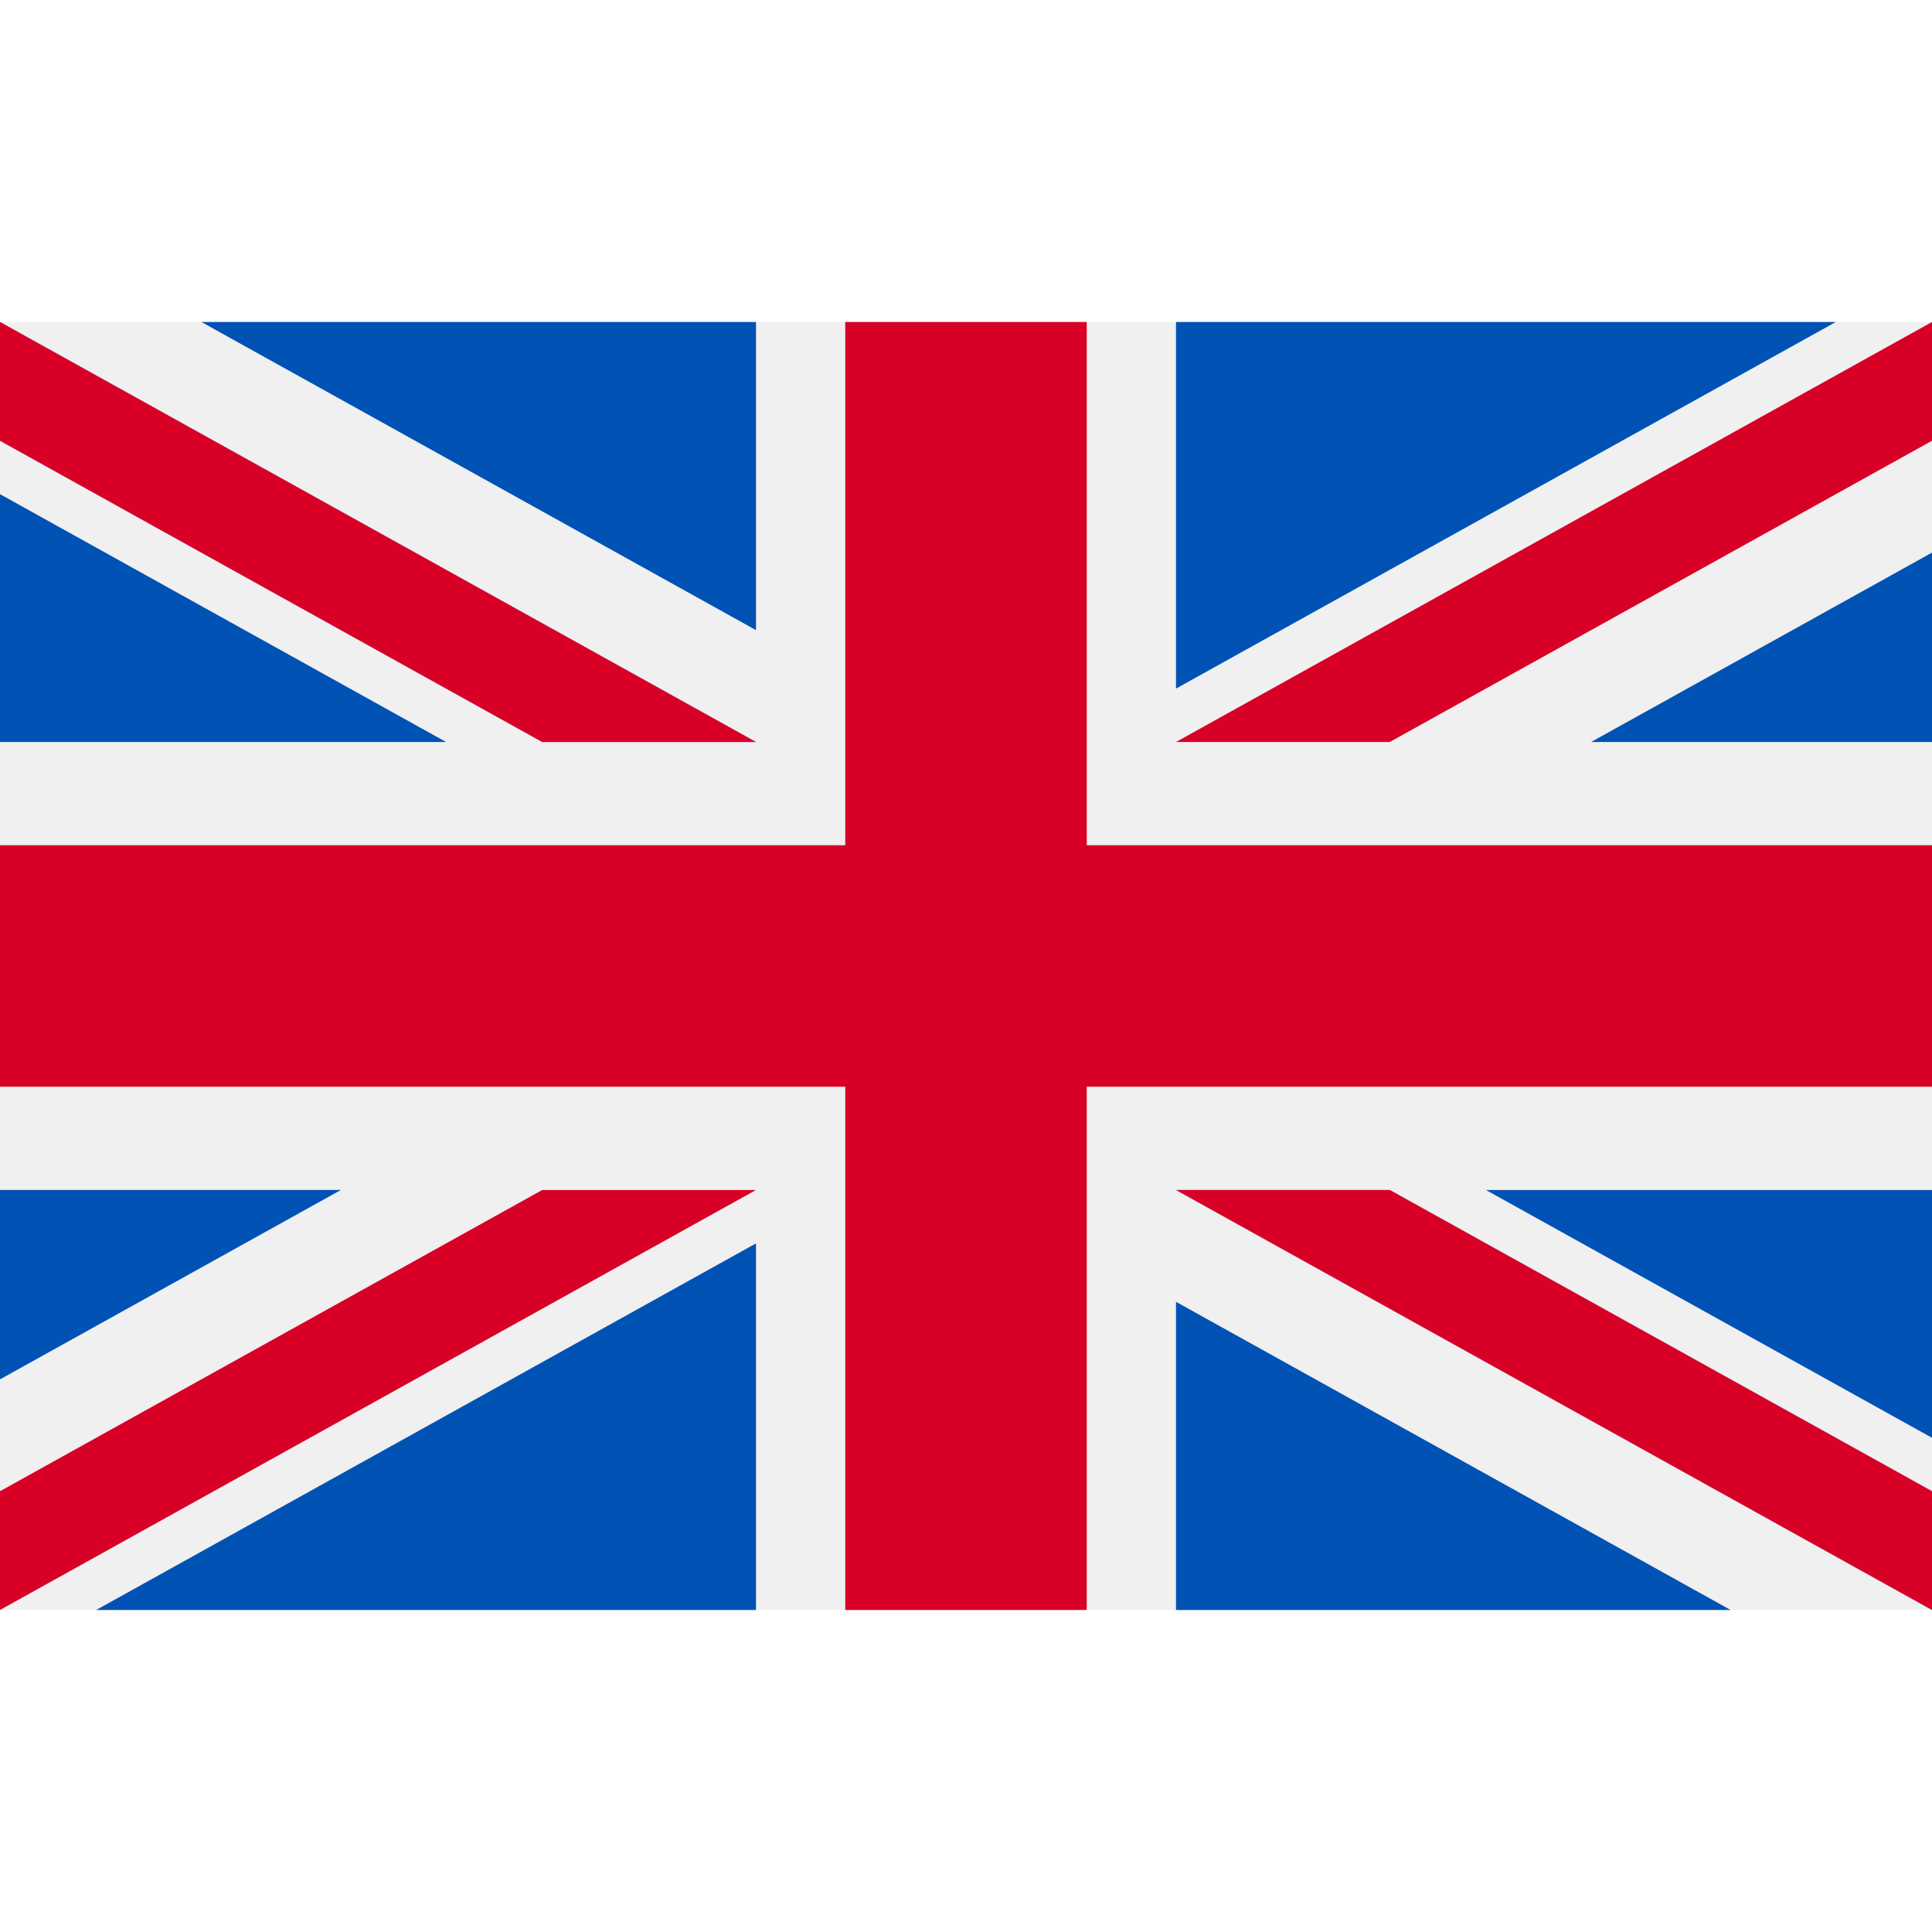
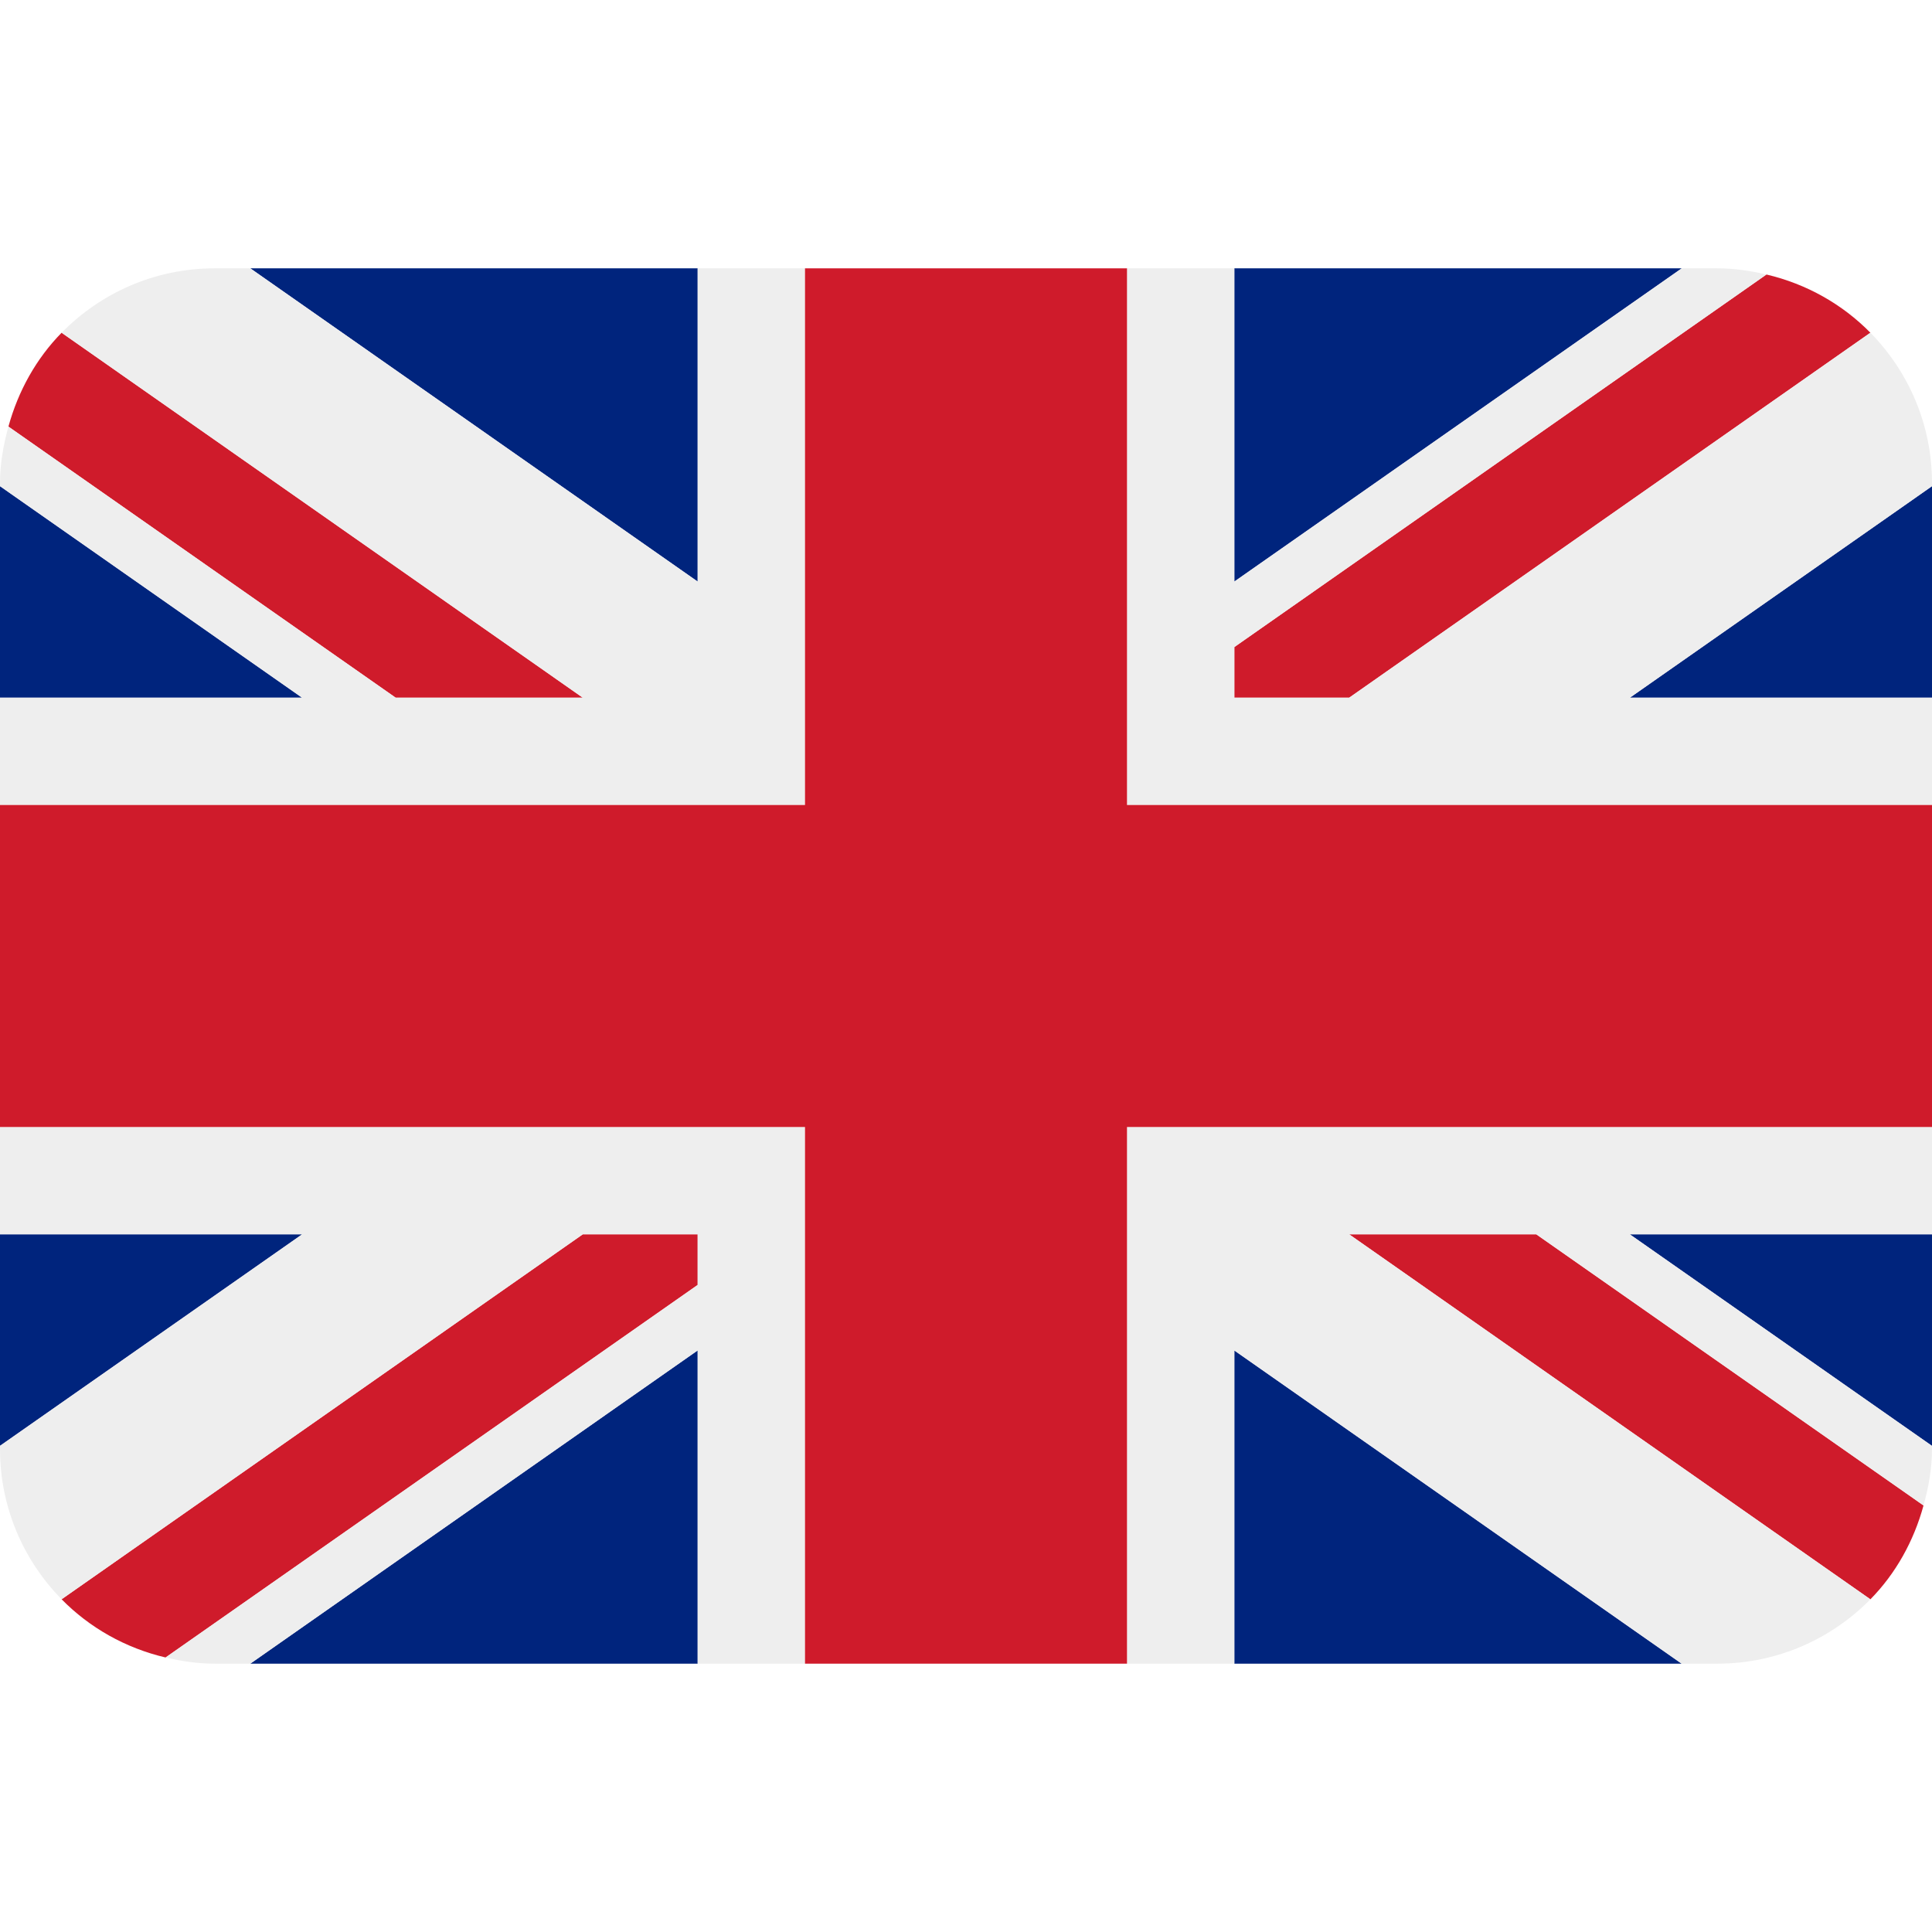
- <svg xmlns="http://www.w3.org/2000/svg" enable-background="new 0 0 512 512" viewBox="0 0 512 512">
-   <rect width="512" height="341.337" y="85.333" fill="#f0f0f0" />
-   <polygon fill="#d80027" points="288 85.33 224 85.33 224 223.996 0 223.996 0 287.996 224 287.996 224 426.662 288 426.662 288 287.996 512 287.996 512 223.996 288 223.996" />
-   <polygon fill="#0052b4" points="393.785 315.358 512 381.034 512 315.358" />
-   <polygon fill="#0052b4" points="311.652 315.358 512 426.662 512 395.188 368.307 315.358" />
-   <polygon fill="#0052b4" points="458.634 426.662 311.652 344.998 311.652 426.662" />
-   <polygon fill="#f0f0f0" points="311.652 315.358 512 426.662 512 395.188 368.307 315.358" />
-   <polygon fill="#d80027" points="311.652 315.358 512 426.662 512 395.188 368.307 315.358" />
-   <polygon fill="#0052b4" points="90.341 315.356 0 365.546 0 315.356" />
-   <polygon fill="#0052b4" points="200.348 329.51 200.348 426.661 25.491 426.661" />
-   <polygon fill="#d80027" points="143.693 315.358 0 395.188 0 426.662 0 426.662 200.348 315.358" />
-   <polygon fill="#0052b4" points="118.215 196.634 0 130.958 0 196.634" />
-   <polygon fill="#0052b4" points="200.348 196.634 0 85.33 0 116.804 143.693 196.634" />
-   <polygon fill="#0052b4" points="53.366 85.33 200.348 166.994 200.348 85.33" />
-   <polygon fill="#f0f0f0" points="200.348 196.634 0 85.33 0 116.804 143.693 196.634" />
-   <polygon fill="#d80027" points="200.348 196.634 0 85.33 0 116.804 143.693 196.634" />
-   <polygon fill="#0052b4" points="421.659 196.636 512 146.446 512 196.636" />
-   <polygon fill="#0052b4" points="311.652 182.482 311.652 85.331 486.509 85.331" />
-   <polygon fill="#d80027" points="368.307 196.634 512 116.804 512 85.33 512 85.33 311.652 196.634" />
+ <svg xmlns="http://www.w3.org/2000/svg" width="36" height="36" viewBox="0 0 36 36" fill="none">
+   <path d="M0 9.059V13H5.628L0 9.059ZM4.664 31H13V25.163L4.664 31ZM23 25.164V31H31.335L23 25.164ZM0 23V26.941L5.63 23H0ZM31.337 5H23V10.837L31.337 5ZM36 26.942V23H30.369L36 26.942ZM36 13V9.059L30.371 13H36ZM13 5H4.664L13 10.837V5Z" fill="#00247D" />
+   <path d="M25.14 23L34.852 29.801C35.323 29.322 35.66 28.719 35.842 28.052L28.627 23H25.14ZM13 23H10.859L1.148 29.8C1.669 30.33 2.337 30.709 3.086 30.885L13 23.943V23ZM23 13H25.141L34.852 6.2C34.331 5.67 33.664 5.291 32.915 5.115L23 12.057V13ZM10.859 13L1.148 6.2C0.677 6.68 0.34 7.282 0.157 7.949L7.372 13H10.859Z" fill="#CF1B2B" />
+   <path d="M36 21H21V31H23V25.164L31.335 31H32C33.117 31 34.126 30.539 34.852 29.801L25.14 23H28.627L35.842 28.052C35.935 27.715 36 27.366 36 27V26.942L30.369 23H36V21ZM0 21V23H5.63L0 26.941V27C0 28.091 0.439 29.078 1.148 29.8L10.859 23H13V23.943L3.086 30.884C3.38 30.954 3.684 31 4 31H4.664L13 25.163V31H15V21H0ZM36 9C36 7.909 35.561 6.922 34.852 6.2L25.141 13H23V12.057L32.915 5.115C32.62 5.046 32.316 5 32 5H31.337L23 10.837V5H21V15H36V13H30.371L36 9.059V9ZM13 5V10.837L4.664 5H4C2.882 5 1.874 5.461 1.148 6.2L10.859 13H7.372L0.157 7.949C0.065 8.286 0 8.634 0 9V9.059L5.628 13H0V15H15V5H13Z" fill="#EEEEEE" />
+   <path d="M21 15V5H15V15H0V21H15V31H21V21H36V15H21Z" fill="#CF1B2B" />
</svg>
